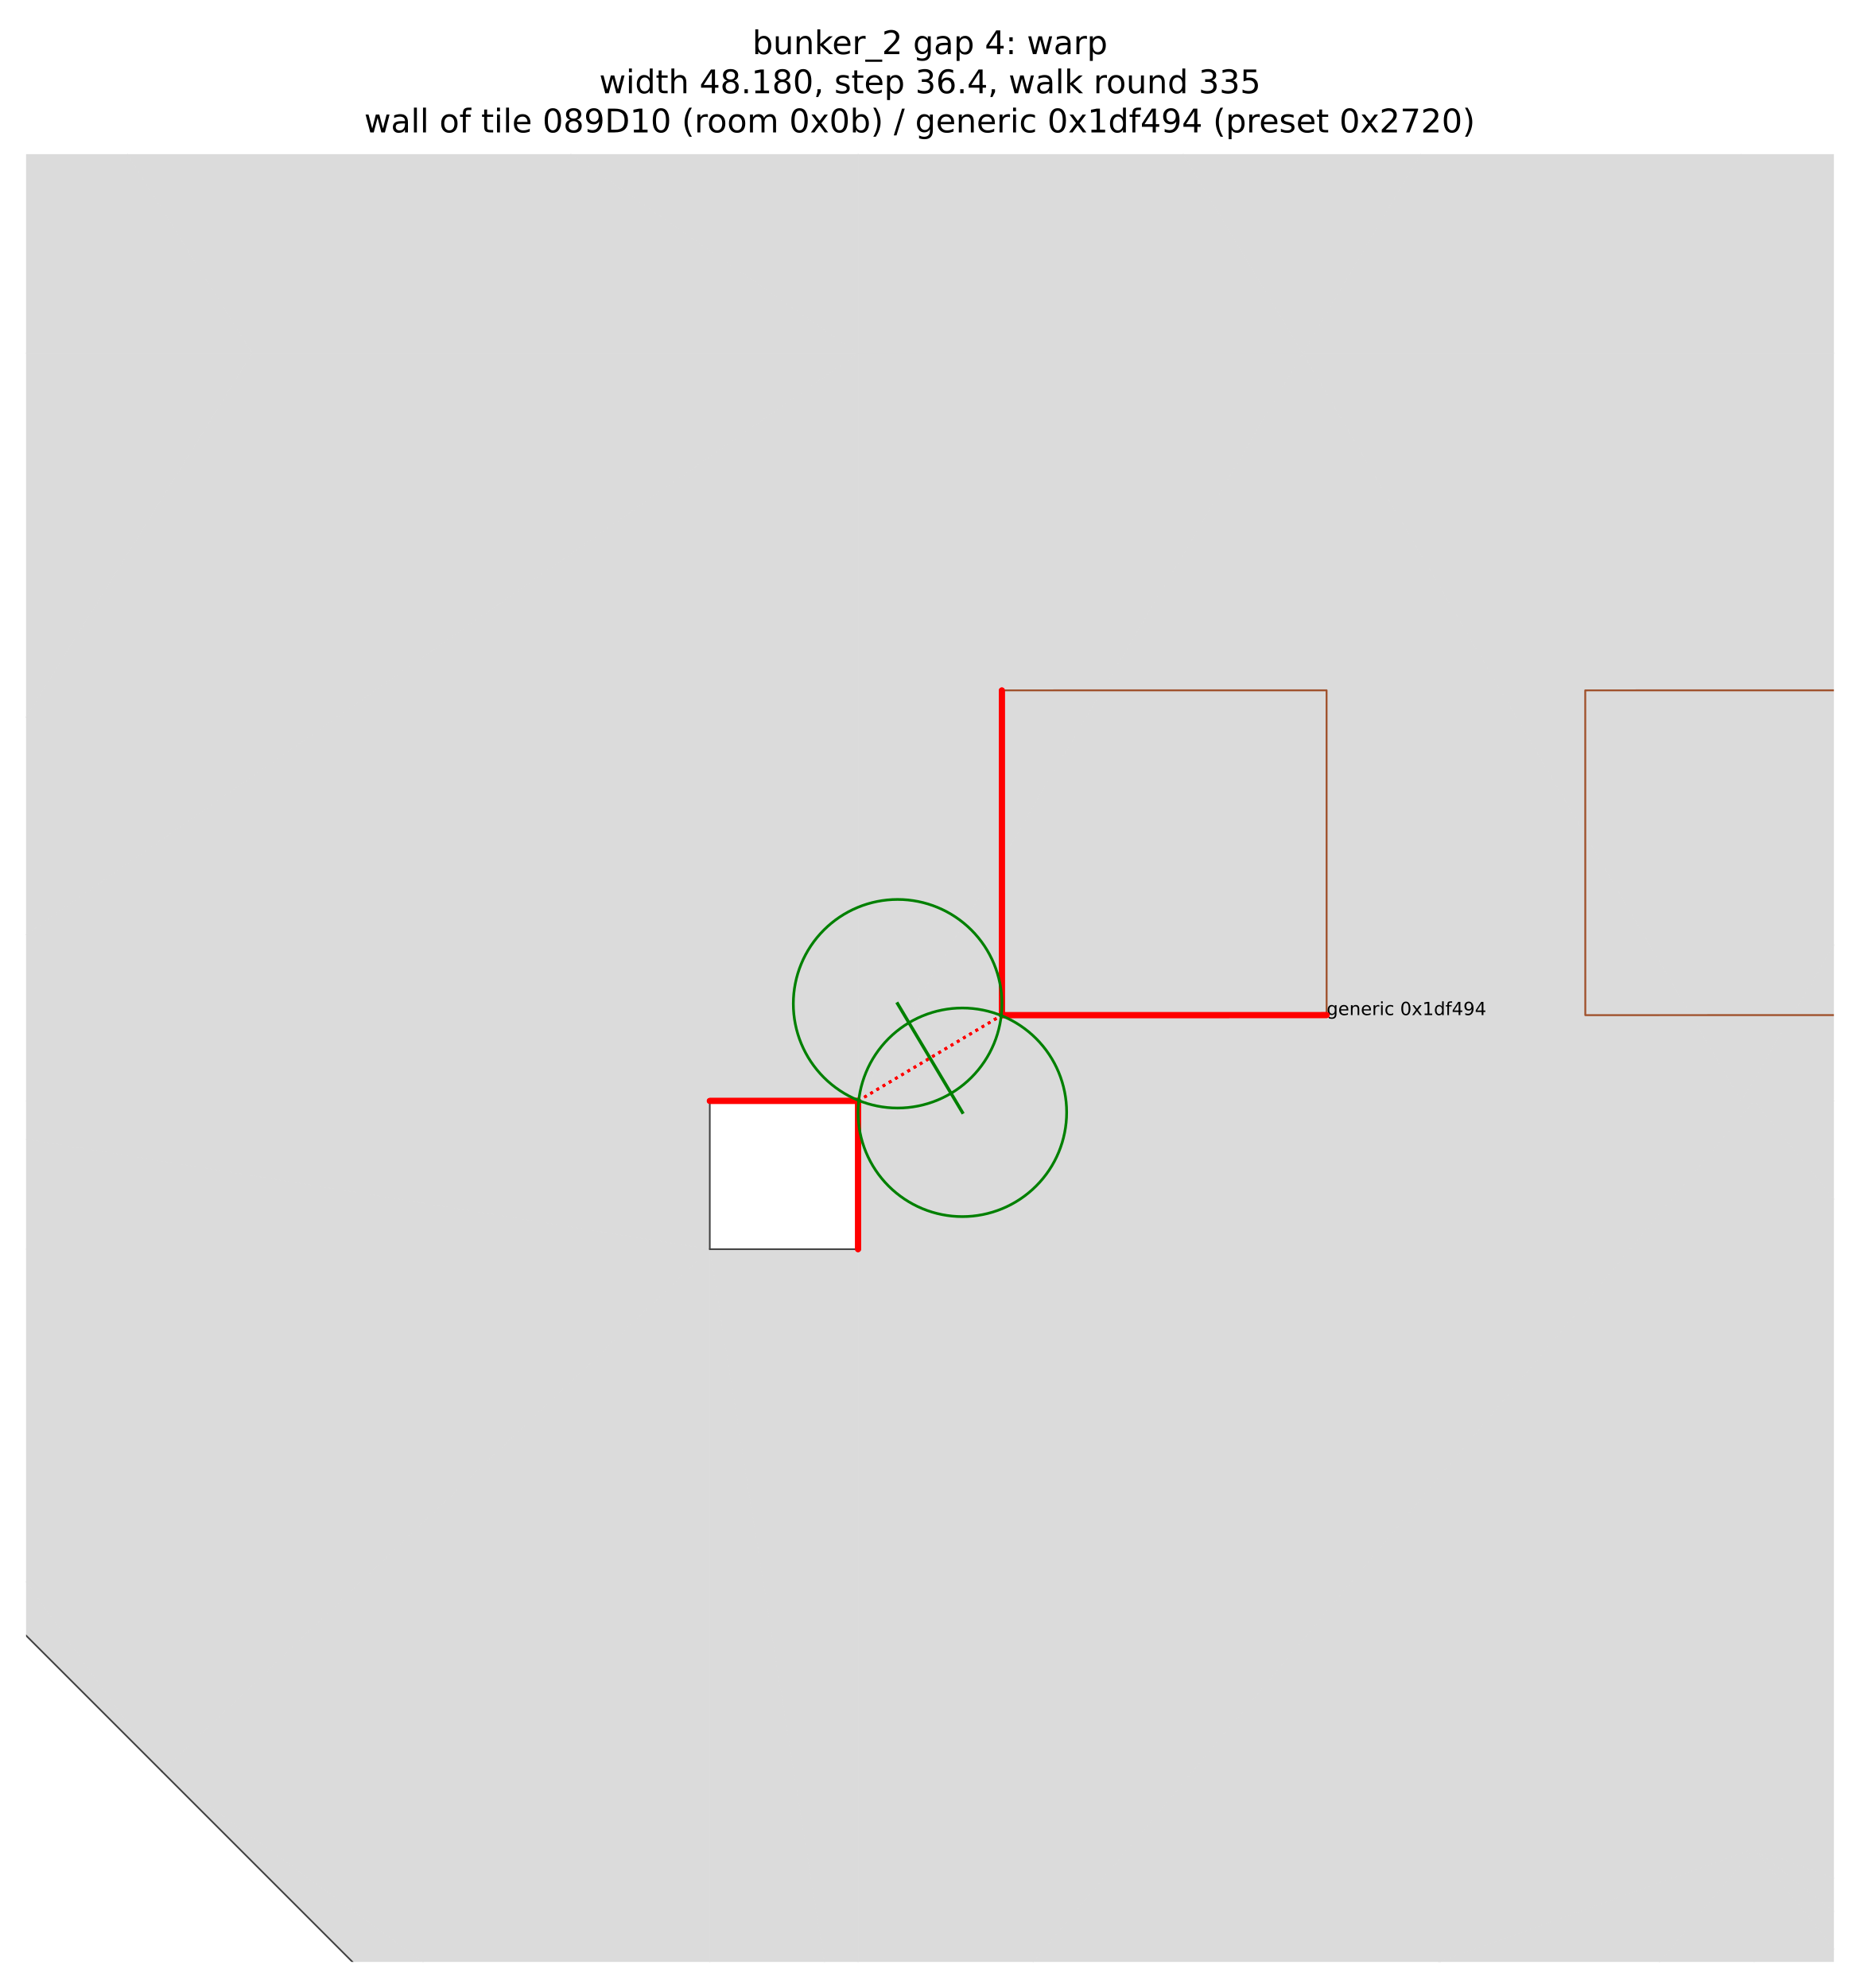
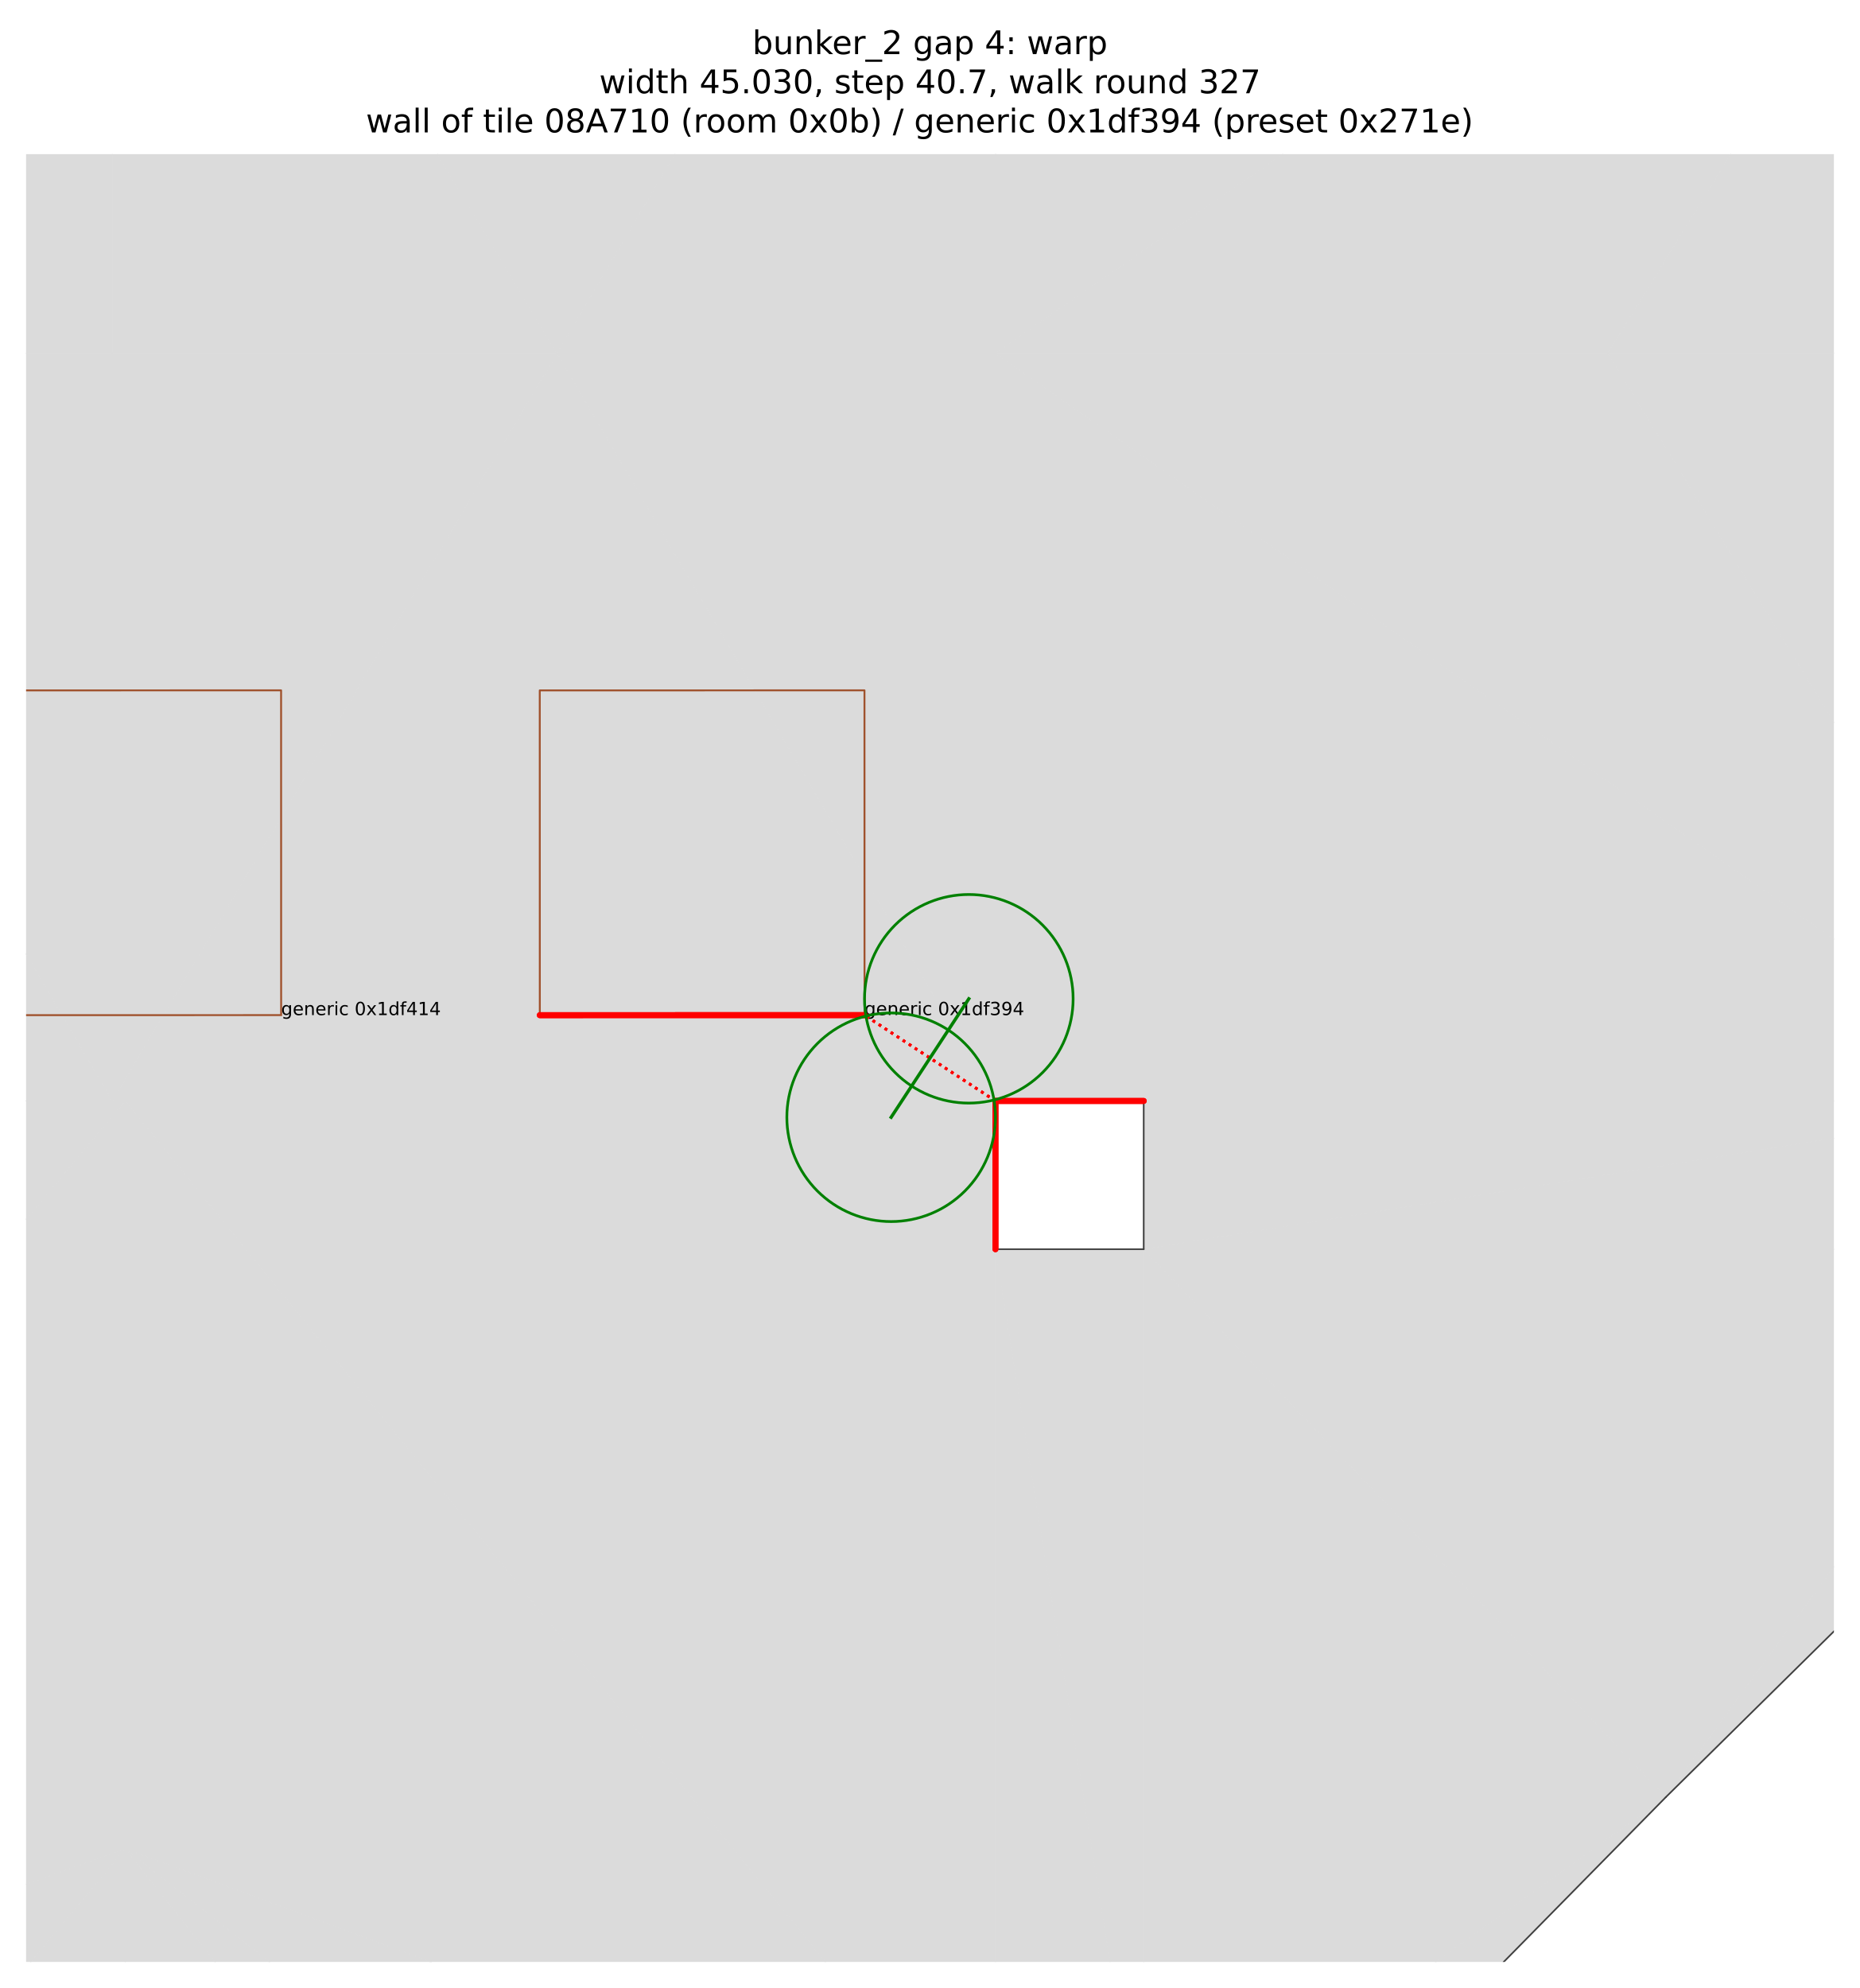
<svg xmlns="http://www.w3.org/2000/svg" width="513.36pt" height="548.704pt" viewBox="0 0 513.36 548.704" version="1.1">
  <style>path { vector-effect: non-scaling-stroke; }</style>
  <defs>
    <style type="text/css">*{stroke-linejoin: round; stroke-linecap: butt}</style>
  </defs>
  <g id="figure_1">
    <g id="patch_1">
      <path d="M 0 548.704  L 513.36 548.704  L 513.36 0  L 0 0  z " style="fill: #ffffff" />
    </g>
    <g id="axes_1">
      <g id="patch_2">
-         <path d="M 724.322 599.206  L 724.322 344.783  L 724.322 303.862  L 484.132 303.862  z " clip-path="url(#pb5d509a0ce)" style="fill: #dbdbdb; stroke: #dbdbdb; stroke-width: 0.3; stroke-linejoin: miter" />
+         <path d="M 274.748 -107.122  L 274.748 303.869  L 274.748 97.484  z " clip-path="url(#pb5d509a0ce)" style="fill: #dbdbdb; stroke: #dbdbdb; stroke-width: 0.3; stroke-linejoin: miter" />
      </g>
      <g id="patch_3">
-         <path d="M -58.518 344.783  L 44.674 488.897  L 195.905 344.783  z " clip-path="url(#pb5d509a0ce)" style="fill: #dbdbdb; stroke: #dbdbdb; stroke-width: 0.3; stroke-linejoin: miter" />
+         <path d="M 570.092 -107.122  L 315.669 -107.122  L 274.748 -107.122  L 274.748 97.484  z " clip-path="url(#pb5d509a0ce)" style="fill: #dbdbdb; stroke: #dbdbdb; stroke-width: 0.3; stroke-linejoin: miter" />
      </g>
      <g id="patch_4">
-         <path d="M 236.826 303.862  L 236.826 303.862  L 484.132 303.862  L 724.322 303.862  z " clip-path="url(#pb5d509a0ce)" style="fill: #dbdbdb; stroke: #dbdbdb; stroke-width: 0.3; stroke-linejoin: miter" />
+         <path d="M 611.013 97.484  L 443.77 97.484  L 570.092 303.869  z " clip-path="url(#pb5d509a0ce)" style="fill: #dbdbdb; stroke: #dbdbdb; stroke-width: 0.3; stroke-linejoin: miter" />
      </g>
      <g id="patch_5">
-         <path d="M 603.338 97.477  L 480.574 303.862  L 724.322 303.862  z " clip-path="url(#pb5d509a0ce)" style="fill: #dbdbdb; stroke: #dbdbdb; stroke-width: 0.3; stroke-linejoin: miter" />
+         <path d="M 274.748 599.213  L 274.748 344.79  L 274.748 303.869  L 34.558 303.869  z " clip-path="url(#pb5d509a0ce)" style="fill: #dbdbdb; stroke: #dbdbdb; stroke-width: 0.3; stroke-linejoin: miter" />
      </g>
      <g id="patch_6">
-         <path d="M 236.826 599.206  L 195.905 344.783  L 195.905 599.206  z " clip-path="url(#pb5d509a0ce)" style="fill: #dbdbdb; stroke: #dbdbdb; stroke-width: 0.3; stroke-linejoin: miter" />
+         <path d="M 315.669 599.213  L 351.253 606.33  L 459.783 496.021  z " clip-path="url(#pb5d509a0ce)" style="fill: #dbdbdb; stroke: #dbdbdb; stroke-width: 0.3; stroke-linejoin: miter" />
      </g>
      <g id="patch_7">
-         <path d="M 236.826 303.862  L 480.574 303.862  L 359.59 97.477  z " clip-path="url(#pb5d509a0ce)" style="fill: #dbdbdb; stroke: #dbdbdb; stroke-width: 0.3; stroke-linejoin: miter" />
+         <path d="M -212.748 303.869  L -212.748 303.869  L 34.558 303.869  L 274.748 303.869  z " clip-path="url(#pb5d509a0ce)" style="fill: #dbdbdb; stroke: #dbdbdb; stroke-width: 0.3; stroke-linejoin: miter" />
      </g>
      <g id="patch_8">
-         <path d="M 69.583 97.477  L 236.826 97.477  L -58.518 -107.129  z " clip-path="url(#pb5d509a0ce)" style="fill: #dbdbdb; stroke: #dbdbdb; stroke-width: 0.3; stroke-linejoin: miter" />
+         <path d="M 153.763 97.484  L 31 303.869  L 274.748 303.869  z " clip-path="url(#pb5d509a0ce)" style="fill: #dbdbdb; stroke: #dbdbdb; stroke-width: 0.3; stroke-linejoin: miter" />
      </g>
      <g id="patch_9">
-         <path d="M 480.574 -107.129  L 359.59 97.477  L 480.574 97.477  z " clip-path="url(#pb5d509a0ce)" style="fill: #dbdbdb; stroke: #dbdbdb; stroke-width: 0.3; stroke-linejoin: miter" />
+         <path d="M -212.748 303.869  L 31 303.869  L -89.985 97.484  z " clip-path="url(#pb5d509a0ce)" style="fill: #dbdbdb; stroke: #dbdbdb; stroke-width: 0.3; stroke-linejoin: miter" />
      </g>
      <g id="patch_10">
-         <path d="M 375.602 640.128  L 484.132 640.128  L 484.132 510.247  z " clip-path="url(#pb5d509a0ce)" style="fill: #dbdbdb; stroke: #dbdbdb; stroke-width: 0.3; stroke-linejoin: miter" />
+         <path d="M 34.558 510.254  L 200.022 640.135  L 274.748 599.213  z " clip-path="url(#pb5d509a0ce)" style="fill: #dbdbdb; stroke: #dbdbdb; stroke-width: 0.3; stroke-linejoin: miter" />
      </g>
      <g id="patch_11">
-         <path d="M 484.132 510.247  L 649.596 640.128  L 724.322 599.206  z " clip-path="url(#pb5d509a0ce)" style="fill: #dbdbdb; stroke: #dbdbdb; stroke-width: 0.3; stroke-linejoin: miter" />
+         <path d="M 31 -107.122  L -89.985 97.484  L 31 97.484  z " clip-path="url(#pb5d509a0ce)" style="fill: #dbdbdb; stroke: #dbdbdb; stroke-width: 0.3; stroke-linejoin: miter" />
      </g>
      <g id="patch_12">
-         <path d="M 236.826 303.862  L 236.826 97.477  L -58.518 303.862  L 195.905 303.862  z " clip-path="url(#pb5d509a0ce)" style="fill: #dbdbdb; stroke: #dbdbdb; stroke-width: 0.3; stroke-linejoin: miter" />
+         <path d="M -73.972 640.135  L 34.558 640.135  L 34.558 510.254  z " clip-path="url(#pb5d509a0ce)" style="fill: #dbdbdb; stroke: #dbdbdb; stroke-width: 0.3; stroke-linejoin: miter" />
      </g>
      <g id="patch_13">
-         <path d="M -58.518 303.862  L 195.905 344.783  L 195.905 303.862  z " clip-path="url(#pb5d509a0ce)" style="fill: #dbdbdb; stroke: #dbdbdb; stroke-width: 0.3; stroke-linejoin: miter" />
+         <path d="M 274.748 97.484  L 274.748 303.869  L 315.669 303.869  L 570.092 303.869  z " clip-path="url(#pb5d509a0ce)" style="fill: #dbdbdb; stroke: #dbdbdb; stroke-width: 0.3; stroke-linejoin: miter" />
      </g>
      <g id="patch_14">
-         <path d="M 484.132 303.862  L 484.132 510.247  L 724.322 599.206  z " clip-path="url(#pb5d509a0ce)" style="fill: #dbdbdb; stroke: #dbdbdb; stroke-width: 0.3; stroke-linejoin: miter" />
+         <path d="M 274.748 -107.122  L 274.748 303.869  L 274.748 303.869  z " clip-path="url(#pb5d509a0ce)" style="fill: #dbdbdb; stroke: #dbdbdb; stroke-width: 0.3; stroke-linejoin: miter" />
      </g>
      <g id="patch_15">
-         <path d="M -58.518 344.783  L -63.856 380.367  L 44.674 488.897  z " clip-path="url(#pb5d509a0ce)" style="fill: #dbdbdb; stroke: #dbdbdb; stroke-width: 0.3; stroke-linejoin: miter" />
+         <path d="M 315.669 599.213  L 459.783 496.021  L 315.669 344.79  z " clip-path="url(#pb5d509a0ce)" style="fill: #dbdbdb; stroke: #dbdbdb; stroke-width: 0.3; stroke-linejoin: miter" />
      </g>
      <g id="patch_16">
-         <path d="M 236.826 -107.129  L 236.826 303.862  L 359.59 97.477  z " clip-path="url(#pb5d509a0ce)" style="fill: #dbdbdb; stroke: #dbdbdb; stroke-width: 0.3; stroke-linejoin: miter" />
+         <path d="M 34.558 303.869  L 34.558 510.254  L 274.748 599.213  z " clip-path="url(#pb5d509a0ce)" style="fill: #dbdbdb; stroke: #dbdbdb; stroke-width: 0.3; stroke-linejoin: miter" />
      </g>
      <g id="patch_17">
-         <path d="M 236.826 303.862  L 236.826 -107.129  L 236.826 97.477  z " clip-path="url(#pb5d509a0ce)" style="fill: #dbdbdb; stroke: #dbdbdb; stroke-width: 0.3; stroke-linejoin: miter" />
+         <path d="M 31 97.484  L 31 303.869  L 153.763 97.484  z " clip-path="url(#pb5d509a0ce)" style="fill: #dbdbdb; stroke: #dbdbdb; stroke-width: 0.3; stroke-linejoin: miter" />
      </g>
      <g id="patch_18">
-         <path d="M 236.826 599.206  L 236.826 344.783  L 195.905 344.783  z " clip-path="url(#pb5d509a0ce)" style="fill: #dbdbdb; stroke: #dbdbdb; stroke-width: 0.3; stroke-linejoin: miter" />
+         <path d="M 274.748 -107.122  L 153.763 97.484  L 274.748 303.869  z " clip-path="url(#pb5d509a0ce)" style="fill: #dbdbdb; stroke: #dbdbdb; stroke-width: 0.3; stroke-linejoin: miter" />
      </g>
      <g id="patch_19">
-         <path d="M 480.574 97.477  L 480.574 303.862  L 603.338 97.477  z " clip-path="url(#pb5d509a0ce)" style="fill: #dbdbdb; stroke: #dbdbdb; stroke-width: 0.3; stroke-linejoin: miter" />
+         <path d="M 34.558 510.254  L 137.751 640.135  L 200.022 640.135  z " clip-path="url(#pb5d509a0ce)" style="fill: #dbdbdb; stroke: #dbdbdb; stroke-width: 0.3; stroke-linejoin: miter" />
      </g>
      <g id="patch_20">
-         <path d="M 236.826 599.206  L 375.602 640.128  L 484.132 510.247  z " clip-path="url(#pb5d509a0ce)" style="fill: #dbdbdb; stroke: #dbdbdb; stroke-width: 0.3; stroke-linejoin: miter" />
+         <path d="M -212.748 599.213  L -73.972 640.135  L 34.558 510.254  z " clip-path="url(#pb5d509a0ce)" style="fill: #dbdbdb; stroke: #dbdbdb; stroke-width: 0.3; stroke-linejoin: miter" />
      </g>
      <g id="patch_21">
-         <path d="M -99.439 97.477  L 69.583 97.477  L -58.518 -107.129  z " clip-path="url(#pb5d509a0ce)" style="fill: #dbdbdb; stroke: #dbdbdb; stroke-width: 0.3; stroke-linejoin: miter" />
+         <path d="M 570.092 -107.122  L 274.748 97.484  L 443.77 97.484  z " clip-path="url(#pb5d509a0ce)" style="fill: #dbdbdb; stroke: #dbdbdb; stroke-width: 0.3; stroke-linejoin: miter" />
      </g>
      <g id="patch_22">
-         <path d="M 484.132 510.247  L 587.325 640.128  L 649.596 640.128  z " clip-path="url(#pb5d509a0ce)" style="fill: #dbdbdb; stroke: #dbdbdb; stroke-width: 0.3; stroke-linejoin: miter" />
+         <path d="M 570.092 303.869  L 315.669 344.79  L 570.092 344.79  z " clip-path="url(#pb5d509a0ce)" style="fill: #dbdbdb; stroke: #dbdbdb; stroke-width: 0.3; stroke-linejoin: miter" />
      </g>
      <g id="patch_23">
-         <path d="M -58.518 303.862  L -58.518 344.783  L 195.905 344.783  z " clip-path="url(#pb5d509a0ce)" style="fill: #dbdbdb; stroke: #dbdbdb; stroke-width: 0.3; stroke-linejoin: miter" />
+         <path d="M 315.669 344.79  L 459.783 496.021  L 570.092 344.79  z " clip-path="url(#pb5d509a0ce)" style="fill: #dbdbdb; stroke: #dbdbdb; stroke-width: 0.3; stroke-linejoin: miter" />
      </g>
      <g id="patch_24">
-         <path d="M 236.826 599.206  L 484.132 510.247  L 484.132 303.862  z " clip-path="url(#pb5d509a0ce)" style="fill: #dbdbdb; stroke: #dbdbdb; stroke-width: 0.3; stroke-linejoin: miter" />
+         <path d="M -212.748 599.213  L 34.558 510.254  L 34.558 303.869  z " clip-path="url(#pb5d509a0ce)" style="fill: #dbdbdb; stroke: #dbdbdb; stroke-width: 0.3; stroke-linejoin: miter" />
      </g>
      <g id="patch_25">
-         <path d="M 69.583 97.477  L -99.439 97.477  L -58.518 303.862  z " clip-path="url(#pb5d509a0ce)" style="fill: #dbdbdb; stroke: #dbdbdb; stroke-width: 0.3; stroke-linejoin: miter" />
+         <path d="M 315.669 599.213  L 274.748 344.79  L 274.748 599.213  z " clip-path="url(#pb5d509a0ce)" style="fill: #dbdbdb; stroke: #dbdbdb; stroke-width: 0.3; stroke-linejoin: miter" />
      </g>
      <g id="patch_26">
-         <path d="M 44.674 488.897  L 176.334 620.557  L 195.905 599.206  z " clip-path="url(#pb5d509a0ce)" style="fill: #dbdbdb; stroke: #dbdbdb; stroke-width: 0.3; stroke-linejoin: miter" />
+         <path d="M 31 -107.122  L 31 97.484  L 153.763 97.484  z " clip-path="url(#pb5d509a0ce)" style="fill: #dbdbdb; stroke: #dbdbdb; stroke-width: 0.3; stroke-linejoin: miter" />
      </g>
      <g id="patch_27">
-         <path d="M 236.826 97.477  L 236.826 -107.129  L 195.905 -107.129  L -58.518 -107.129  z " clip-path="url(#pb5d509a0ce)" style="fill: #dbdbdb; stroke: #dbdbdb; stroke-width: 0.3; stroke-linejoin: miter" />
+         <path d="M 31 -107.122  L -212.748 -107.122  L -89.985 97.484  z " clip-path="url(#pb5d509a0ce)" style="fill: #dbdbdb; stroke: #dbdbdb; stroke-width: 0.3; stroke-linejoin: miter" />
      </g>
      <g id="patch_28">
-         <path d="M 480.574 -107.129  L 236.826 -107.129  L 359.59 97.477  z " clip-path="url(#pb5d509a0ce)" style="fill: #dbdbdb; stroke: #dbdbdb; stroke-width: 0.3; stroke-linejoin: miter" />
+         <path d="M 34.558 640.135  L 137.751 640.135  L 34.558 510.254  z " clip-path="url(#pb5d509a0ce)" style="fill: #dbdbdb; stroke: #dbdbdb; stroke-width: 0.3; stroke-linejoin: miter" />
      </g>
      <g id="patch_29">
-         <path d="M 480.574 -107.129  L 480.574 97.477  L 603.338 97.477  z " clip-path="url(#pb5d509a0ce)" style="fill: #dbdbdb; stroke: #dbdbdb; stroke-width: 0.3; stroke-linejoin: miter" />
+         <path d="M 443.77 97.484  L 274.748 97.484  L 570.092 303.869  z " clip-path="url(#pb5d509a0ce)" style="fill: #dbdbdb; stroke: #dbdbdb; stroke-width: 0.3; stroke-linejoin: miter" />
      </g>
      <g id="patch_30">
-         <path d="M 484.132 640.128  L 587.325 640.128  L 484.132 510.247  z " clip-path="url(#pb5d509a0ce)" style="fill: #dbdbdb; stroke: #dbdbdb; stroke-width: 0.3; stroke-linejoin: miter" />
+         <path d="M 570.092 -107.122  L 443.77 97.484  L 611.013 97.484  z " clip-path="url(#pb5d509a0ce)" style="fill: #dbdbdb; stroke: #dbdbdb; stroke-width: 0.3; stroke-linejoin: miter" />
      </g>
      <g id="patch_31">
-         <path d="M 236.826 303.862  L 236.826 -107.129  L 236.826 -107.129  z " clip-path="url(#pb5d509a0ce)" style="fill: #dbdbdb; stroke: #dbdbdb; stroke-width: 0.3; stroke-linejoin: miter" />
+         <path d="M -89.985 97.484  L 31 303.869  L 31 97.484  z " clip-path="url(#pb5d509a0ce)" style="fill: #dbdbdb; stroke: #dbdbdb; stroke-width: 0.3; stroke-linejoin: miter" />
      </g>
      <g id="patch_32">
-         <path d="M 724.322 -107.129  L 480.574 -107.129  L 603.338 97.477  z " clip-path="url(#pb5d509a0ce)" style="fill: #dbdbdb; stroke: #dbdbdb; stroke-width: 0.3; stroke-linejoin: miter" />
+         <path d="M 570.092 303.869  L 315.669 303.869  L 315.669 344.79  z " clip-path="url(#pb5d509a0ce)" style="fill: #dbdbdb; stroke: #dbdbdb; stroke-width: 0.3; stroke-linejoin: miter" />
      </g>
      <g id="patch_33">
-         <path d="M 236.826 97.477  L 69.583 97.477  L -58.518 303.862  z " clip-path="url(#pb5d509a0ce)" style="fill: #dbdbdb; stroke: #dbdbdb; stroke-width: 0.3; stroke-linejoin: miter" />
+         <path d="M 274.748 -107.122  L 31 -107.122  L 153.763 97.484  z " clip-path="url(#pb5d509a0ce)" style="fill: #dbdbdb; stroke: #dbdbdb; stroke-width: 0.3; stroke-linejoin: miter" />
      </g>
      <g id="patch_34">
-         <path d="M 236.826 303.862  L 724.322 303.862  L 724.322 303.862  L 480.574 303.862  z " clip-path="url(#pb5d509a0ce)" style="fill: #dbdbdb; stroke: #dbdbdb; stroke-width: 0.3; stroke-linejoin: miter" />
+         <path d="M -212.748 303.869  L 274.748 303.869  L 274.748 303.869  L 31 303.869  z " clip-path="url(#pb5d509a0ce)" style="fill: #dbdbdb; stroke: #dbdbdb; stroke-width: 0.3; stroke-linejoin: miter" />
      </g>
      <g id="patch_35">
-         <path d="M 484.132 303.862  L 236.826 303.862  L 236.826 344.783  L 236.826 599.206  z " clip-path="url(#pb5d509a0ce)" style="fill: #dbdbdb; stroke: #dbdbdb; stroke-width: 0.3; stroke-linejoin: miter" />
+         <path d="M 34.558 303.869  L -212.748 303.869  L -212.748 344.79  L -212.748 599.213  z " clip-path="url(#pb5d509a0ce)" style="fill: #dbdbdb; stroke: #dbdbdb; stroke-width: 0.3; stroke-linejoin: miter" />
      </g>
      <g id="patch_36">
-         <path d="M 195.905 344.783  L 44.674 488.897  L 195.905 599.206  z " clip-path="url(#pb5d509a0ce)" style="fill: #dbdbdb; stroke: #dbdbdb; stroke-width: 0.3; stroke-linejoin: miter" />
+         <path d="M 459.783 496.021  L 591.442 366.141  L 570.092 344.79  z " clip-path="url(#pb5d509a0ce)" style="fill: #dbdbdb; stroke: #dbdbdb; stroke-width: 0.3; stroke-linejoin: miter" />
      </g>
      <g id="patch_37">
-         <path d="M 359.59 97.477  L 480.574 303.862  L 480.574 97.477  z " clip-path="url(#pb5d509a0ce)" style="fill: #dbdbdb; stroke: #dbdbdb; stroke-width: 0.3; stroke-linejoin: miter" />
+         <path d="M 315.669 599.213  L 315.669 344.79  L 274.748 344.79  z " clip-path="url(#pb5d509a0ce)" style="fill: #dbdbdb; stroke: #dbdbdb; stroke-width: 0.3; stroke-linejoin: miter" />
      </g>
      <g id="line2d_1">
        <path clip-path="url(#pb5d509a0ce)" style="fill: none; stroke: #404040; stroke-width: 0.6; stroke-linecap: round" />
      </g>
      <g id="line2d_2">
-         <path clip-path="url(#pb5d509a0ce)" style="fill: none; stroke: #404040; stroke-width: 0.6; stroke-linecap: round" />
+         <path d="M 274.748 344.79  L 274.748 303.869  " clip-path="url(#pb5d509a0ce)" style="fill: none; stroke: #404040; stroke-width: 0.6; stroke-linecap: round" />
      </g>
      <g id="line2d_3">
-         <path clip-path="url(#pb5d509a0ce)" style="fill: none; stroke: #404040; stroke-width: 0.6; stroke-linecap: round" />
+         <path d="M 406.965 549.704  L 459.783 496.021  " clip-path="url(#pb5d509a0ce)" style="fill: none; stroke: #404040; stroke-width: 0.6; stroke-linecap: round" />
      </g>
      <g id="line2d_4">
-         <path d="M 195.905 303.862  L 236.826 303.862  " clip-path="url(#pb5d509a0ce)" style="fill: none; stroke: #404040; stroke-width: 0.6; stroke-linecap: round" />
+         <path clip-path="url(#pb5d509a0ce)" style="fill: none; stroke: #404040; stroke-width: 0.6; stroke-linecap: round" />
      </g>
      <g id="line2d_5">
-         <path d="M 195.905 344.783  L 195.905 303.862  " clip-path="url(#pb5d509a0ce)" style="fill: none; stroke: #404040; stroke-width: 0.6; stroke-linecap: round" />
+         <path d="M 274.748 303.869  L 315.669 303.869  " clip-path="url(#pb5d509a0ce)" style="fill: none; stroke: #404040; stroke-width: 0.6; stroke-linecap: round" />
      </g>
      <g id="line2d_6">
-         <path d="M -1 443.223  L 44.674 488.897  " clip-path="url(#pb5d509a0ce)" style="fill: none; stroke: #404040; stroke-width: 0.6; stroke-linecap: round" />
+         <path clip-path="url(#pb5d509a0ce)" style="fill: none; stroke: #404040; stroke-width: 0.6; stroke-linecap: round" />
      </g>
      <g id="line2d_7">
-         <path d="M 236.826 344.783  L 195.905 344.783  " clip-path="url(#pb5d509a0ce)" style="fill: none; stroke: #404040; stroke-width: 0.6; stroke-linecap: round" />
+         <path clip-path="url(#pb5d509a0ce)" style="fill: none; stroke: #404040; stroke-width: 0.6; stroke-linecap: round" />
      </g>
      <g id="line2d_8">
        <path clip-path="url(#pb5d509a0ce)" style="fill: none; stroke: #404040; stroke-width: 0.6; stroke-linecap: round" />
      </g>
      <g id="line2d_9">
        <path clip-path="url(#pb5d509a0ce)" style="fill: none; stroke: #404040; stroke-width: 0.6; stroke-linecap: round" />
      </g>
      <g id="line2d_10">
-         <path d="M 44.674 488.897  L 105.482 549.704  " clip-path="url(#pb5d509a0ce)" style="fill: none; stroke: #404040; stroke-width: 0.6; stroke-linecap: round" />
+         <path d="M 315.669 303.869  L 315.669 344.79  " clip-path="url(#pb5d509a0ce)" style="fill: none; stroke: #404040; stroke-width: 0.6; stroke-linecap: round" />
      </g>
      <g id="line2d_11">
        <path clip-path="url(#pb5d509a0ce)" style="fill: none; stroke: #404040; stroke-width: 0.6; stroke-linecap: round" />
      </g>
      <g id="line2d_12">
-         <path clip-path="url(#pb5d509a0ce)" style="fill: none; stroke: #404040; stroke-width: 0.6; stroke-linecap: round" />
+         <path d="M 459.783 496.021  L 514.36 442.181  " clip-path="url(#pb5d509a0ce)" style="fill: none; stroke: #404040; stroke-width: 0.6; stroke-linecap: round" />
      </g>
      <g id="line2d_13">
-         <path d="M 236.826 303.862  L 236.826 344.783  " clip-path="url(#pb5d509a0ce)" style="fill: none; stroke: #404040; stroke-width: 0.6; stroke-linecap: round" />
+         <path d="M 315.669 344.79  L 274.748 344.79  " clip-path="url(#pb5d509a0ce)" style="fill: none; stroke: #404040; stroke-width: 0.6; stroke-linecap: round" />
      </g>
      <g id="line2d_14">
-         <path d="M 366.155 280.173  L 276.534 280.187  L 276.52 190.566  L 276.52 190.548  L 366.141 190.534  L 366.155 280.155  L 366.155 280.173  " clip-path="url(#pb5d509a0ce)" style="fill: none; stroke: #a0522d; stroke-width: 0.7; stroke-linecap: square" />
+         <path clip-path="url(#pb5d509a0ce)" style="fill: none; stroke: #a0522d; stroke-width: 0.7; stroke-linecap: square" />
      </g>
      <g id="text_1">
        <g clip-path="url(#pb5d509a0ce)">
-           <text style="font-size: 5px; font-family: 'DejaVu Sans', 'Bitstream Vera Sans', 'Computer Modern Sans Serif', 'Lucida Grande', 'Verdana', 'Geneva', 'Lucid', 'Arial', 'Helvetica', 'Avant Garde', sans-serif; text-anchor: start" x="366.155" y="280.173" transform="rotate(-0 366.1548 280.1727)">generic 0x1df494</text>
+           <text style="font-size: 5px; font-family: 'DejaVu Sans', 'Bitstream Vera Sans', 'Computer Modern Sans Serif', 'Lucida Grande', 'Verdana', 'Geneva', 'Lucid', 'Arial', 'Helvetica', 'Avant Garde', sans-serif; text-anchor: start" x="-83.42" y="280.18" transform="rotate(-0 -83.41958 280.1797)">generic 0x1df494</text>
        </g>
      </g>
      <g id="line2d_15">
-         <path d="M 514.36 6.198  L 437.536 6.186  L 437.536 6.167  L 437.537 -1  " clip-path="url(#pb5d509a0ce)" style="fill: none; stroke: #a0522d; stroke-width: 0.7; stroke-linecap: square" />
+         <path d="M 77.583 -1  L 77.582 6.207  L -1 6.194  " clip-path="url(#pb5d509a0ce)" style="fill: none; stroke: #a0522d; stroke-width: 0.7; stroke-linecap: square" />
      </g>
      <g id="text_2">
        <g clip-path="url(#pb5d509a0ce)">
-           <text style="font-size: 5px; font-family: 'DejaVu Sans', 'Bitstream Vera Sans', 'Computer Modern Sans Serif', 'Lucida Grande', 'Verdana', 'Geneva', 'Lucid', 'Arial', 'Helvetica', 'Avant Garde', sans-serif; text-anchor: start" x="527.171" y="-83.421" transform="rotate(-0 527.1706 -83.42132)">generic 0x1df594</text>
+           <text style="font-size: 5px; font-family: 'DejaVu Sans', 'Bitstream Vera Sans', 'Computer Modern Sans Serif', 'Lucida Grande', 'Verdana', 'Geneva', 'Lucid', 'Arial', 'Helvetica', 'Avant Garde', sans-serif; text-anchor: start" x="77.596" y="-83.414" transform="rotate(-0 77.5963 -83.41436)">generic 0x1df594</text>
        </g>
      </g>
      <g id="line2d_16">
-         <path clip-path="url(#pb5d509a0ce)" style="fill: none; stroke: #a0522d; stroke-width: 0.7; stroke-linecap: square" />
+         <path d="M 238.612 280.18  L 148.991 280.194  L 148.977 190.573  L 148.977 190.555  L 238.598 190.541  L 238.612 280.162  L 238.612 280.18  " clip-path="url(#pb5d509a0ce)" style="fill: none; stroke: #a0522d; stroke-width: 0.7; stroke-linecap: square" />
      </g>
      <g id="text_3">
        <g clip-path="url(#pb5d509a0ce)">
-           <text style="font-size: 5px; font-family: 'DejaVu Sans', 'Bitstream Vera Sans', 'Computer Modern Sans Serif', 'Lucida Grande', 'Verdana', 'Geneva', 'Lucid', 'Arial', 'Helvetica', 'Avant Garde', sans-serif; text-anchor: start" x="688.187" y="280.173" transform="rotate(-0 688.1866 280.1727)">generic 0x1df394</text>
+           <text style="font-size: 5px; font-family: 'DejaVu Sans', 'Bitstream Vera Sans', 'Computer Modern Sans Serif', 'Lucida Grande', 'Verdana', 'Geneva', 'Lucid', 'Arial', 'Helvetica', 'Avant Garde', sans-serif; text-anchor: start" x="238.612" y="280.18" transform="rotate(-0 238.6123 280.1797)">generic 0x1df394</text>
        </g>
      </g>
      <g id="line2d_17">
-         <path d="M 514.36 280.175  L 437.55 280.187  L 437.536 190.566  L 437.536 190.548  L 514.36 190.536  " clip-path="url(#pb5d509a0ce)" style="fill: none; stroke: #a0522d; stroke-width: 0.7; stroke-linecap: square" />
+         <path d="M 238.599 -1  L 238.598 6.207  L 148.977 6.193  L 148.977 6.174  L 148.979 -1  " clip-path="url(#pb5d509a0ce)" style="fill: none; stroke: #a0522d; stroke-width: 0.7; stroke-linecap: square" />
      </g>
      <g id="text_4">
        <g clip-path="url(#pb5d509a0ce)">
-           <text style="font-size: 5px; font-family: 'DejaVu Sans', 'Bitstream Vera Sans', 'Computer Modern Sans Serif', 'Lucida Grande', 'Verdana', 'Geneva', 'Lucid', 'Arial', 'Helvetica', 'Avant Garde', sans-serif; text-anchor: start" x="527.171" y="280.173" transform="rotate(-0 527.1706 280.1727)">generic 0x1df414</text>
+           <text style="font-size: 5px; font-family: 'DejaVu Sans', 'Bitstream Vera Sans', 'Computer Modern Sans Serif', 'Lucida Grande', 'Verdana', 'Geneva', 'Lucid', 'Arial', 'Helvetica', 'Avant Garde', sans-serif; text-anchor: start" x="238.612" y="-83.414" transform="rotate(-0 238.6123 -83.41436)">generic 0x1df514</text>
        </g>
      </g>
      <g id="line2d_18">
-         <path d="M 366.142 -1  L 366.141 6.2  L 276.52 6.186  L 276.52 6.167  L 276.521 -1  " clip-path="url(#pb5d509a0ce)" style="fill: none; stroke: #a0522d; stroke-width: 0.7; stroke-linecap: square" />
+         <path d="M 77.596 280.18  L -1 280.192  M -1 190.553  L 77.582 190.541  L 77.596 280.162  L 77.596 280.18  " clip-path="url(#pb5d509a0ce)" style="fill: none; stroke: #a0522d; stroke-width: 0.7; stroke-linecap: square" />
      </g>
      <g id="text_5">
        <g clip-path="url(#pb5d509a0ce)">
-           <text style="font-size: 5px; font-family: 'DejaVu Sans', 'Bitstream Vera Sans', 'Computer Modern Sans Serif', 'Lucida Grande', 'Verdana', 'Geneva', 'Lucid', 'Arial', 'Helvetica', 'Avant Garde', sans-serif; text-anchor: start" x="366.155" y="-83.421" transform="rotate(-0 366.1548 -83.42132)">generic 0x1df614</text>
+           <text style="font-size: 5px; font-family: 'DejaVu Sans', 'Bitstream Vera Sans', 'Computer Modern Sans Serif', 'Lucida Grande', 'Verdana', 'Geneva', 'Lucid', 'Arial', 'Helvetica', 'Avant Garde', sans-serif; text-anchor: start" x="77.596" y="280.18" transform="rotate(-0 77.5963 280.1797)">generic 0x1df414</text>
        </g>
      </g>
      <g id="line2d_19">
        <path clip-path="url(#pb5d509a0ce)" style="fill: none; stroke: #a0522d; stroke-width: 0.7; stroke-linecap: square" />
      </g>
      <g id="text_6">
        <g clip-path="url(#pb5d509a0ce)">
-           <text style="font-size: 5px; font-family: 'DejaVu Sans', 'Bitstream Vera Sans', 'Computer Modern Sans Serif', 'Lucida Grande', 'Verdana', 'Geneva', 'Lucid', 'Arial', 'Helvetica', 'Avant Garde', sans-serif; text-anchor: start" x="688.187" y="-83.421" transform="rotate(-0 688.1866 -83.42132)">generic 0x1df514</text>
+           <text style="font-size: 5px; font-family: 'DejaVu Sans', 'Bitstream Vera Sans', 'Computer Modern Sans Serif', 'Lucida Grande', 'Verdana', 'Geneva', 'Lucid', 'Arial', 'Helvetica', 'Avant Garde', sans-serif; text-anchor: start" x="-83.42" y="-83.414" transform="rotate(-0 -83.41958 -83.41436)">generic 0x1df614</text>
        </g>
      </g>
      <g id="text_7">
        <text style="font-size: 9px; font-family: 'DejaVu Sans', 'Bitstream Vera Sans', 'Computer Modern Sans Serif', 'Lucida Grande', 'Verdana', 'Geneva', 'Lucid', 'Arial', 'Helvetica', 'Avant Garde', sans-serif" transform="translate(207.6567 14.93947)">bunker_2 gap 4: warp</text>
-         <text style="font-size: 9px; font-family: 'DejaVu Sans', 'Bitstream Vera Sans', 'Computer Modern Sans Serif', 'Lucida Grande', 'Verdana', 'Geneva', 'Lucid', 'Arial', 'Helvetica', 'Avant Garde', sans-serif" transform="translate(165.3884 25.74193)">width 48.180, step 36.4, walk round 335</text>
-         <text style="font-size: 9px; font-family: 'DejaVu Sans', 'Bitstream Vera Sans', 'Computer Modern Sans Serif', 'Lucida Grande', 'Verdana', 'Geneva', 'Lucid', 'Arial', 'Helvetica', 'Avant Garde', sans-serif" transform="translate(100.5286 36.5444)">wall of tile 089D10 (room 0x0b)  /  generic 0x1df494 (preset 0x2720)</text>
+         <text style="font-size: 9px; font-family: 'DejaVu Sans', 'Bitstream Vera Sans', 'Computer Modern Sans Serif', 'Lucida Grande', 'Verdana', 'Geneva', 'Lucid', 'Arial', 'Helvetica', 'Avant Garde', sans-serif" transform="translate(165.3884 25.74193)">width 45.030, step 40.7, walk round 327</text>
+         <text style="font-size: 9px; font-family: 'DejaVu Sans', 'Bitstream Vera Sans', 'Computer Modern Sans Serif', 'Lucida Grande', 'Verdana', 'Geneva', 'Lucid', 'Arial', 'Helvetica', 'Avant Garde', sans-serif" transform="translate(101.0095 36.5444)">wall of tile 08A710 (room 0x0b)  /  generic 0x1df394 (preset 0x271e)</text>
      </g>
      <g id="line2d_20">
-         <path d="M 236.826 303.862  L 236.826 344.783  " clip-path="url(#pb5d509a0ce)" style="fill: none; stroke: #ff0000; stroke-width: 2.2; stroke-linecap: round" />
+         <path d="M 274.748 303.869  L 315.669 303.869  " clip-path="url(#pb5d509a0ce)" style="fill: none; stroke: #ff0000; stroke-width: 2.2; stroke-linecap: round" />
      </g>
      <g id="line2d_21">
-         <path d="M 366.155 280.173  L 276.534 280.187  " clip-path="url(#pb5d509a0ce)" style="fill: none; stroke: #ff0000; stroke-width: 2.2; stroke-linecap: round" />
+         <path d="M 238.612 280.18  L 148.991 280.194  " clip-path="url(#pb5d509a0ce)" style="fill: none; stroke: #ff0000; stroke-width: 2.2; stroke-linecap: round" />
      </g>
      <g id="line2d_22">
-         <path d="M 236.826 303.862  L 236.826 344.783  " clip-path="url(#pb5d509a0ce)" style="fill: none; stroke: #ff0000; stroke-width: 2.2; stroke-linecap: round" />
+         <path d="M 274.748 303.869  L 315.669 303.869  " clip-path="url(#pb5d509a0ce)" style="fill: none; stroke: #ff0000; stroke-width: 2.2; stroke-linecap: round" />
      </g>
      <g id="line2d_23">
-         <path d="M 276.534 280.187  L 276.52 190.566  " clip-path="url(#pb5d509a0ce)" style="fill: none; stroke: #ff0000; stroke-width: 2.2; stroke-linecap: round" />
+         <path d="M 238.612 280.162  L 238.612 280.18  " clip-path="url(#pb5d509a0ce)" style="fill: none; stroke: #ff0000; stroke-width: 2.2; stroke-linecap: round" />
      </g>
      <g id="line2d_24">
-         <path d="M 195.905 303.862  L 236.826 303.862  " clip-path="url(#pb5d509a0ce)" style="fill: none; stroke: #ff0000; stroke-width: 2.2; stroke-linecap: round" />
+         <path d="M 274.748 344.79  L 274.748 303.869  " clip-path="url(#pb5d509a0ce)" style="fill: none; stroke: #ff0000; stroke-width: 2.2; stroke-linecap: round" />
      </g>
      <g id="line2d_25">
-         <path d="M 366.155 280.173  L 276.534 280.187  " clip-path="url(#pb5d509a0ce)" style="fill: none; stroke: #ff0000; stroke-width: 2.2; stroke-linecap: round" />
+         <path d="M 238.612 280.18  L 148.991 280.194  " clip-path="url(#pb5d509a0ce)" style="fill: none; stroke: #ff0000; stroke-width: 2.2; stroke-linecap: round" />
      </g>
      <g id="line2d_26">
-         <path d="M 195.905 303.862  L 236.826 303.862  " clip-path="url(#pb5d509a0ce)" style="fill: none; stroke: #ff0000; stroke-width: 2.2; stroke-linecap: round" />
+         <path d="M 274.748 344.79  L 274.748 303.869  " clip-path="url(#pb5d509a0ce)" style="fill: none; stroke: #ff0000; stroke-width: 2.2; stroke-linecap: round" />
      </g>
      <g id="line2d_27">
-         <path d="M 276.534 280.187  L 276.52 190.566  " clip-path="url(#pb5d509a0ce)" style="fill: none; stroke: #ff0000; stroke-width: 2.2; stroke-linecap: round" />
+         <path d="M 238.612 280.162  L 238.612 280.18  " clip-path="url(#pb5d509a0ce)" style="fill: none; stroke: #ff0000; stroke-width: 2.2; stroke-linecap: round" />
      </g>
      <g id="line2d_28">
-         <path d="M 236.826 303.862  L 276.534 280.187  " clip-path="url(#pb5d509a0ce)" style="fill: none; stroke-dasharray: 1,1.65; stroke-dashoffset: 0; stroke: #ff0000" />
+         <path d="M 274.748 303.869  L 238.612 280.18  " clip-path="url(#pb5d509a0ce)" style="fill: none; stroke-dasharray: 1,1.65; stroke-dashoffset: 0; stroke: #ff0000" />
      </g>
      <g id="line2d_29">
-         <path d="M 236.826 303.862  L 276.534 280.187  " clip-path="url(#pb5d509a0ce)" style="fill: none; stroke-dasharray: 1,1.65; stroke-dashoffset: 0; stroke: #ff0000" />
+         <path d="M 274.748 303.869  L 238.612 280.18  " clip-path="url(#pb5d509a0ce)" style="fill: none; stroke-dasharray: 1,1.65; stroke-dashoffset: 0; stroke: #ff0000" />
      </g>
      <g id="line2d_30">
-         <path d="M 236.826 303.862  L 276.534 280.187  " clip-path="url(#pb5d509a0ce)" style="fill: none; stroke-dasharray: 1,1.65; stroke-dashoffset: 0; stroke: #ff0000" />
+         <path d="M 274.748 303.869  L 238.612 280.18  " clip-path="url(#pb5d509a0ce)" style="fill: none; stroke-dasharray: 1,1.65; stroke-dashoffset: 0; stroke: #ff0000" />
      </g>
      <g id="line2d_31">
-         <path d="M 236.826 303.862  L 276.534 280.187  " clip-path="url(#pb5d509a0ce)" style="fill: none; stroke-dasharray: 1,1.65; stroke-dashoffset: 0; stroke: #ff0000" />
+         <path d="M 274.748 303.869  L 238.612 280.18  " clip-path="url(#pb5d509a0ce)" style="fill: none; stroke-dasharray: 1,1.65; stroke-dashoffset: 0; stroke: #ff0000" />
      </g>
      <g id="line2d_32">
-         <path d="M 247.747 277.042  L 265.612 307.005  " clip-path="url(#pb5d509a0ce)" style="fill: none; stroke: #008000; stroke-width: 1.2; stroke-linecap: square" />
+         <path d="M 245.961 308.374  L 267.398 275.676  " clip-path="url(#pb5d509a0ce)" style="fill: none; stroke: #008000; stroke-width: 1.2; stroke-linecap: square" />
      </g>
      <g id="patch_38">
-         <path d="M 247.747 305.828  C 255.381 305.828 262.704 302.795 268.102 297.397  C 273.5 291.999 276.533 284.676 276.533 277.042  C 276.533 269.408 273.5 262.086 268.102 256.687  C 262.704 251.289 255.381 248.256 247.747 248.256  C 240.113 248.256 232.79 251.289 227.392 256.687  C 221.994 262.086 218.961 269.408 218.961 277.042  C 218.961 284.676 221.994 291.999 227.392 297.397  C 232.79 302.795 240.113 305.828 247.747 305.828  L 247.747 305.828  z " clip-path="url(#pb5d509a0ce)" style="fill: none; stroke: #008000; stroke-linejoin: miter" />
+         <path d="M 245.961 337.16  C 253.596 337.16 260.918 334.127 266.316 328.729  C 271.714 323.331 274.748 316.008 274.748 308.374  C 274.748 300.74 271.714 293.418 266.316 288.019  C 260.918 282.621 253.596 279.588 245.961 279.588  C 238.327 279.588 231.005 282.621 225.607 288.019  C 220.208 293.418 217.175 300.74 217.175 308.374  C 217.175 316.008 220.208 323.331 225.607 328.729  C 231.005 334.127 238.327 337.16 245.961 337.16  L 245.961 337.16  z " clip-path="url(#pb5d509a0ce)" style="fill: none; stroke: #008000; stroke-linejoin: miter" />
      </g>
      <g id="patch_39">
-         <path d="M 265.612 335.792  C 273.246 335.792 280.569 332.758 285.967 327.36  C 291.365 321.962 294.398 314.64 294.398 307.005  C 294.398 299.371 291.365 292.049 285.967 286.65  C 280.569 281.252 273.246 278.219 265.612 278.219  C 257.978 278.219 250.656 281.252 245.257 286.65  C 239.859 292.049 236.826 299.371 236.826 307.005  C 236.826 314.64 239.859 321.962 245.257 327.36  C 250.656 332.758 257.978 335.792 265.612 335.792  L 265.612 335.792  z " clip-path="url(#pb5d509a0ce)" style="fill: none; stroke: #008000; stroke-linejoin: miter" />
+         <path d="M 267.398 304.462  C 275.032 304.462 282.355 301.429 287.753 296.031  C 293.151 290.632 296.184 283.31 296.184 275.676  C 296.184 268.041 293.151 260.719 287.753 255.321  C 282.355 249.923 275.032 246.889 267.398 246.889  C 259.764 246.889 252.441 249.923 247.043 255.321  C 241.645 260.719 238.612 268.041 238.612 275.676  C 238.612 283.31 241.645 290.632 247.043 296.031  C 252.441 301.429 259.764 304.462 267.398 304.462  L 267.398 304.462  z " clip-path="url(#pb5d509a0ce)" style="fill: none; stroke: #008000; stroke-linejoin: miter" />
      </g>
    </g>
  </g>
  <defs>
    <clipPath id="pb5d509a0ce">
      <rect x="7.2" y="42.544" width="498.96" height="498.96" />
    </clipPath>
  </defs>
</svg>
